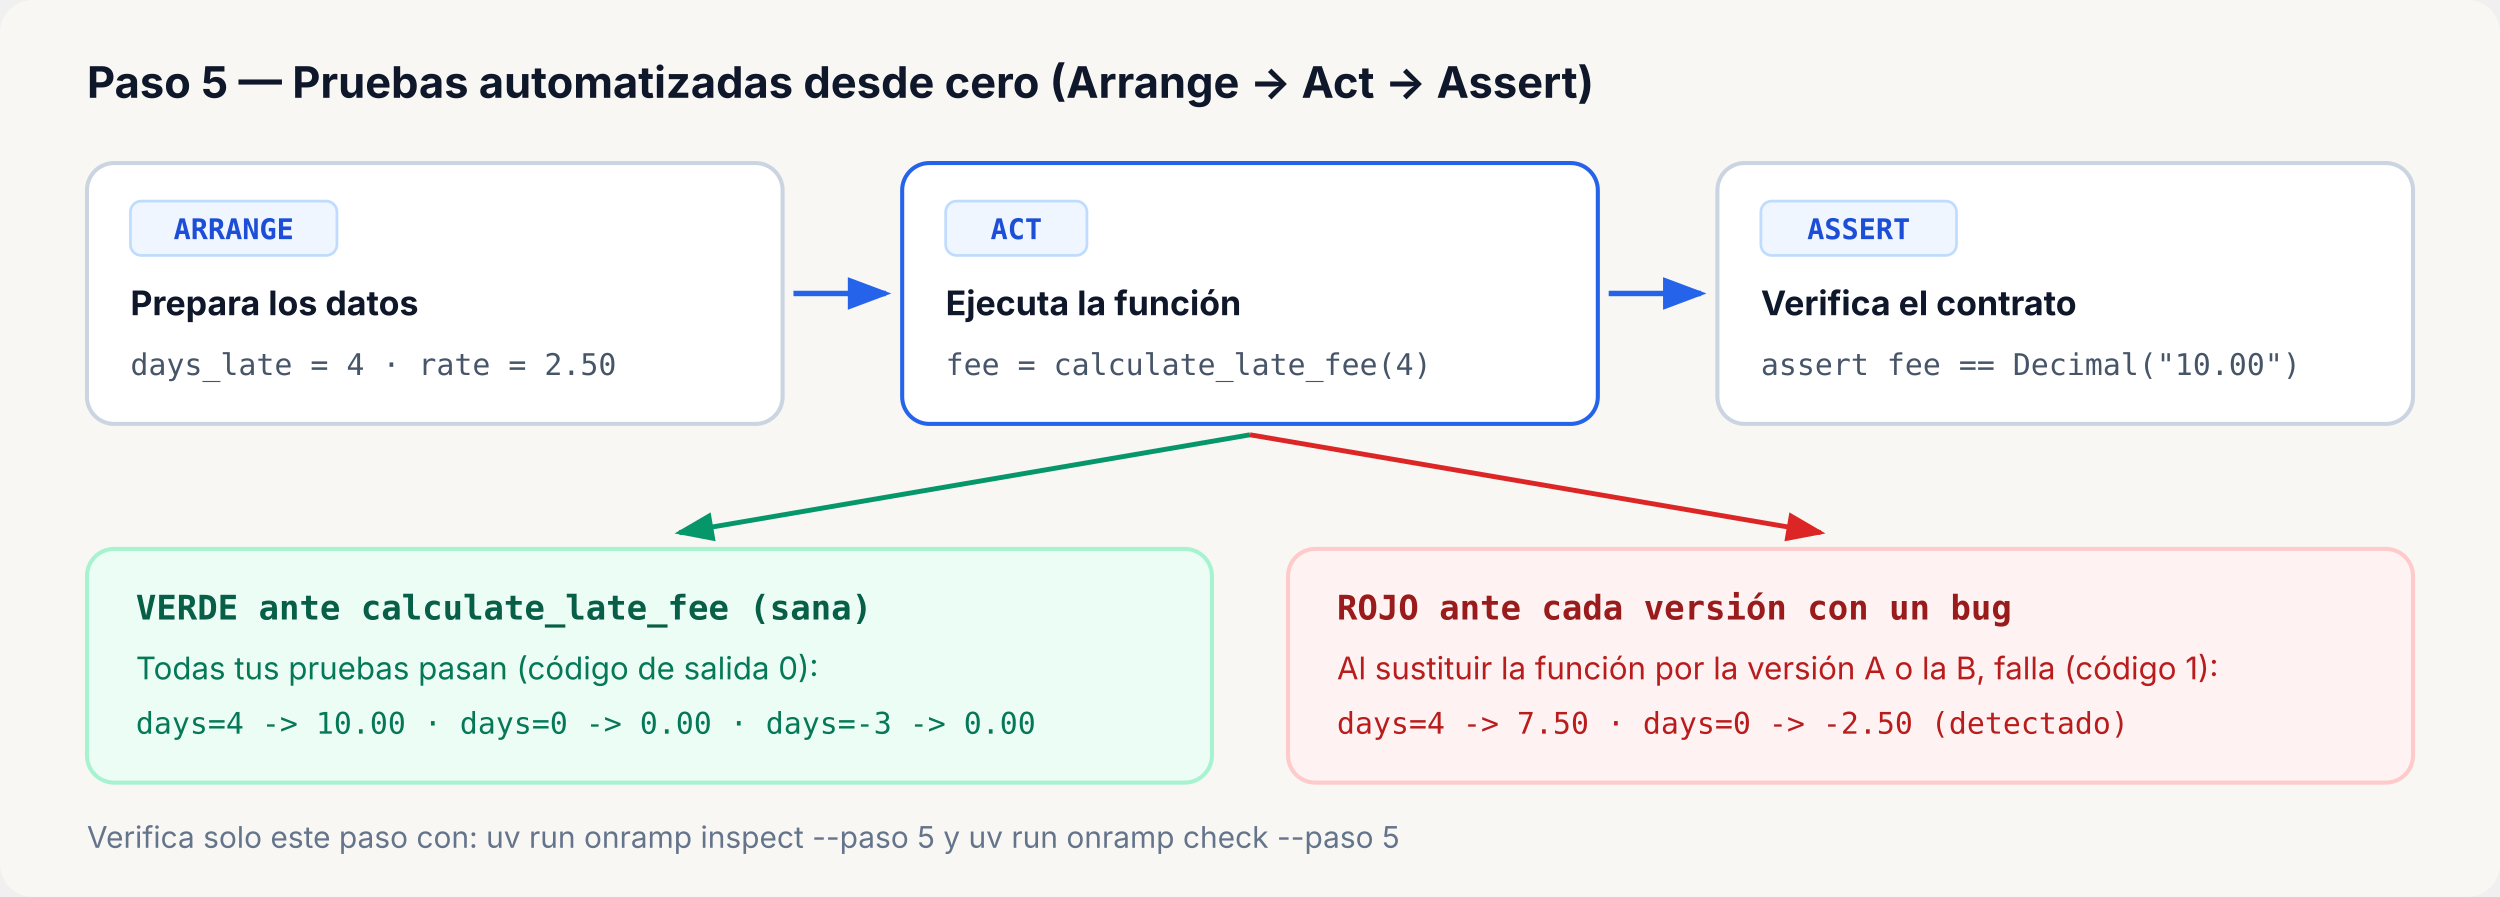
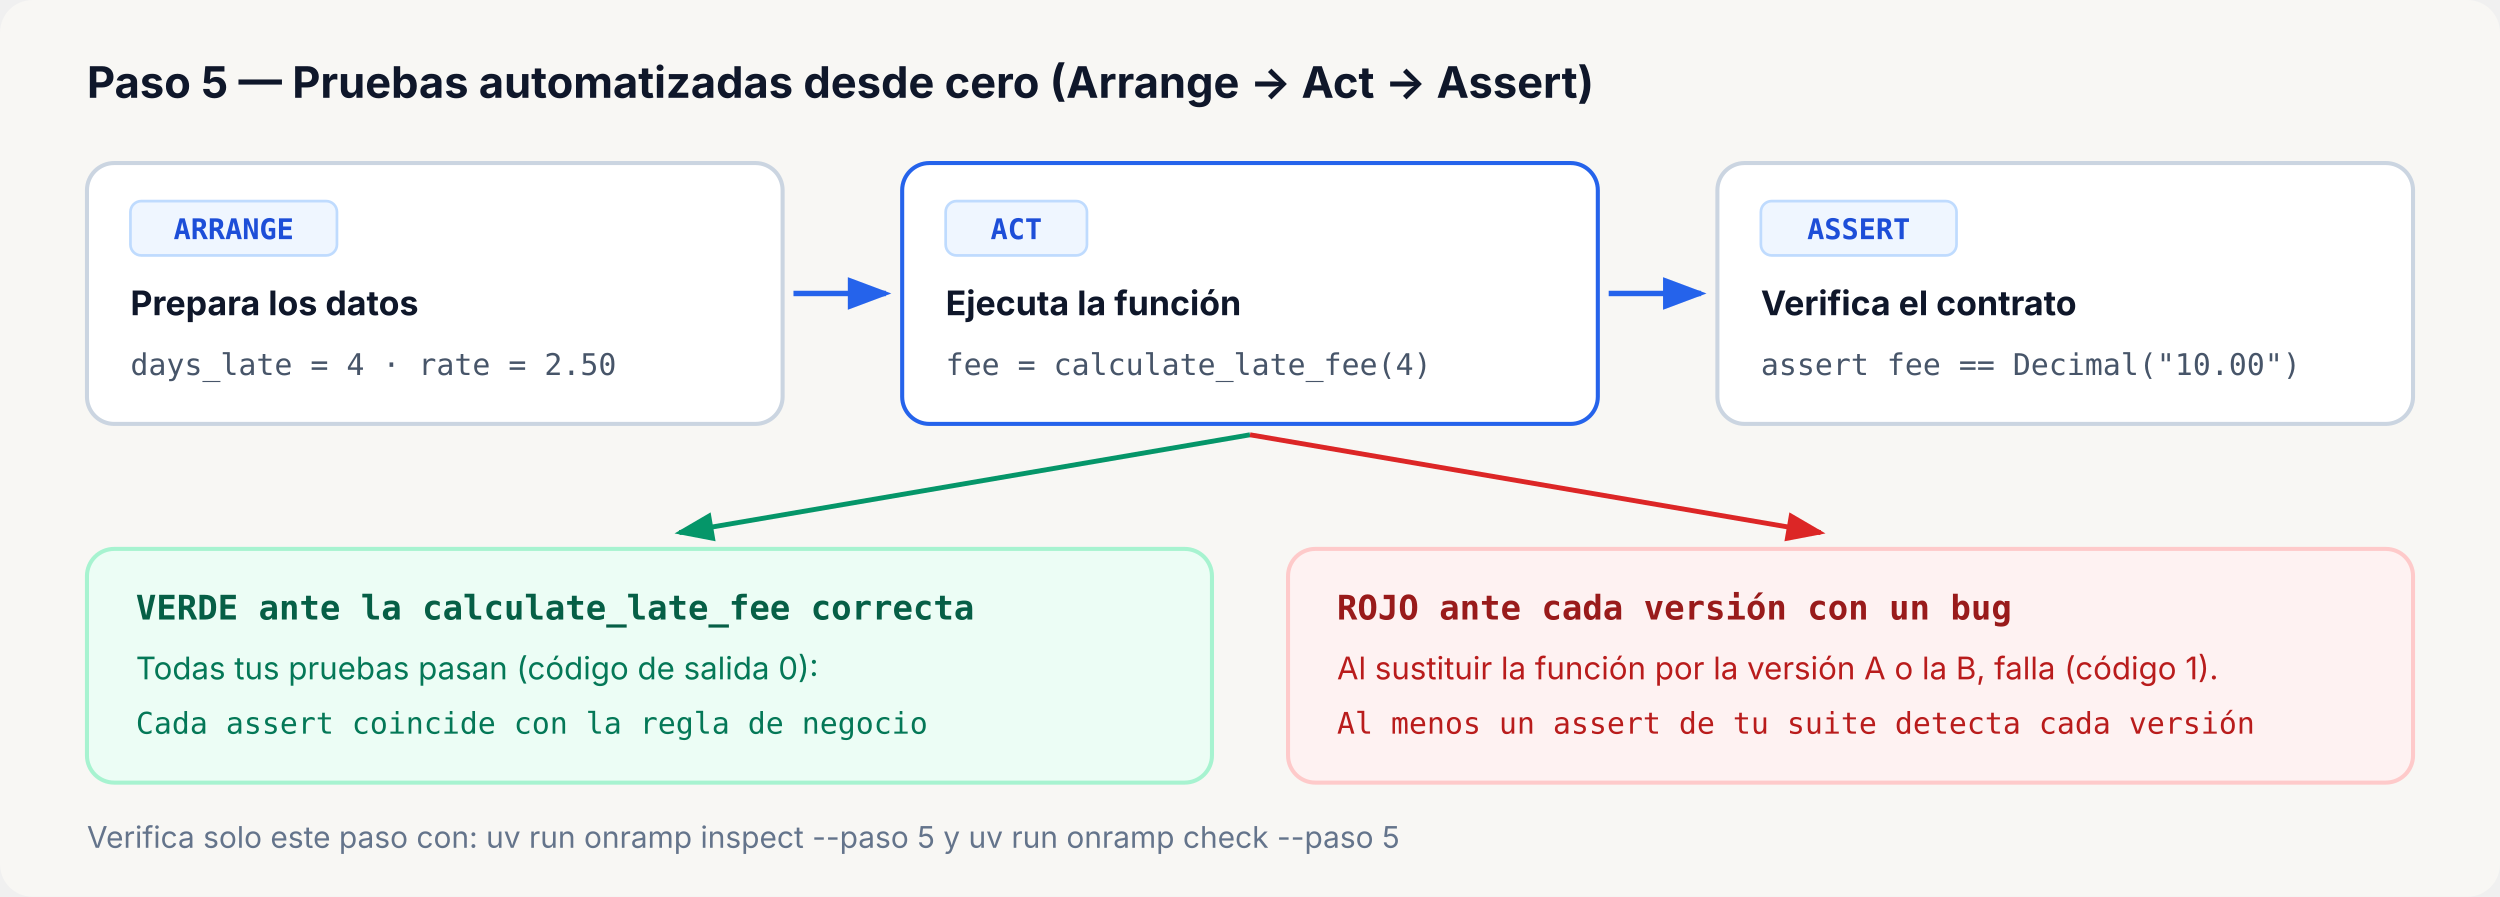
<svg xmlns="http://www.w3.org/2000/svg" viewBox="0 0 920 330" role="img" aria-labelledby="test-title test-desc">
  <defs>
    <marker id="arrow-t" markerWidth="8" markerHeight="6" refX="7" refY="3" orient="auto">
      <polygon points="0 0, 8 3, 0 6" fill="#2563EB" />
    </marker>
    <marker id="arrow-ok" markerWidth="8" markerHeight="6" refX="7" refY="3" orient="auto">
      <polygon points="0 0, 8 3, 0 6" fill="#059669" />
    </marker>
    <marker id="arrow-fail" markerWidth="8" markerHeight="6" refX="7" refY="3" orient="auto">
      <polygon points="0 0, 8 3, 0 6" fill="#DC2626" />
    </marker>
  </defs>
  <rect width="920" height="330" rx="12" fill="#F8F7F4" />
  <text x="32" y="36" fill="#0F172A" font-size="16" font-weight="700" font-family="system-ui, -apple-system, BlinkMacSystemFont, 'Segoe UI', sans-serif">Paso 5 — Pruebas automatizadas desde cero (Arrange -&gt; Act -&gt; Assert)</text>
  <rect x="32" y="60" width="256" height="96" rx="10" fill="#FFFFFF" stroke="#CBD5E1" stroke-width="1.5" />
  <rect x="48" y="74" width="76" height="20" rx="4" fill="#EFF6FF" stroke="#BFDBFE" stroke-width="1" />
  <text x="86" y="88" fill="#1D4ED8" font-size="10.5" font-weight="700" font-family="ui-monospace, SFMono-Regular, Menlo, monospace" text-anchor="middle">ARRANGE</text>
  <text x="48" y="116" fill="#0F172A" font-size="12.5" font-weight="700" font-family="system-ui, -apple-system, BlinkMacSystemFont, 'Segoe UI', sans-serif">Prepara los datos</text>
  <text x="48" y="138" fill="#475569" font-size="11" font-family="ui-monospace, SFMono-Regular, Menlo, monospace">days_late = 4 · rate = 2.50</text>
  <line x1="292" y1="108" x2="326" y2="108" stroke="#2563EB" stroke-width="2" marker-end="url(#arrow-t)" />
  <rect x="332" y="60" width="256" height="96" rx="10" fill="#FFFFFF" stroke="#2563EB" stroke-width="1.5" />
  <rect x="348" y="74" width="52" height="20" rx="4" fill="#EFF6FF" stroke="#BFDBFE" stroke-width="1" />
  <text x="374" y="88" fill="#1D4ED8" font-size="10.5" font-weight="700" font-family="ui-monospace, SFMono-Regular, Menlo, monospace" text-anchor="middle">ACT</text>
  <text x="348" y="116" fill="#0F172A" font-size="12.5" font-weight="700" font-family="system-ui, -apple-system, BlinkMacSystemFont, 'Segoe UI', sans-serif">Ejecuta la función</text>
  <text x="348" y="138" fill="#475569" font-size="11" font-family="ui-monospace, SFMono-Regular, Menlo, monospace">fee = calculate_late_fee(4)</text>
  <line x1="592" y1="108" x2="626" y2="108" stroke="#2563EB" stroke-width="2" marker-end="url(#arrow-t)" />
  <rect x="632" y="60" width="256" height="96" rx="10" fill="#FFFFFF" stroke="#CBD5E1" stroke-width="1.5" />
  <rect x="648" y="74" width="72" height="20" rx="4" fill="#EFF6FF" stroke="#BFDBFE" stroke-width="1" />
  <text x="684" y="88" fill="#1D4ED8" font-size="10.5" font-weight="700" font-family="ui-monospace, SFMono-Regular, Menlo, monospace" text-anchor="middle">ASSERT</text>
  <text x="648" y="116" fill="#0F172A" font-size="12.5" font-weight="700" font-family="system-ui, -apple-system, BlinkMacSystemFont, 'Segoe UI', sans-serif">Verifica el contrato</text>
  <text x="648" y="138" fill="#475569" font-size="11" font-family="ui-monospace, SFMono-Regular, Menlo, monospace">assert fee == Decimal("10.00")</text>
  <line x1="460" y1="160" x2="250" y2="196" stroke="#059669" stroke-width="1.8" marker-end="url(#arrow-ok)" />
  <line x1="460" y1="160" x2="670" y2="196" stroke="#DC2626" stroke-width="1.8" marker-end="url(#arrow-fail)" />
  <rect x="32" y="202" width="414" height="86" rx="10" fill="#ECFDF5" stroke="#A7F3D0" stroke-width="1.5" />
-   <text x="50" y="228" fill="#065F46" font-size="12.5" font-weight="700" font-family="ui-monospace, SFMono-Regular, Menlo, monospace">VERDE ante calculate_late_fee (sana)</text>
+   <text x="50" y="228" fill="#065F46" font-size="12.5" font-weight="700" font-family="ui-monospace, SFMono-Regular, Menlo, monospace">VERDE ante la calculate_late_fee correcta</text>
  <text x="50" y="250" fill="#047857" font-size="11.5" font-family="system-ui, -apple-system, BlinkMacSystemFont, 'Segoe UI', sans-serif">Todas tus pruebas pasan (código de salida 0):</text>
-   <text x="50" y="270" fill="#047857" font-size="11" font-family="ui-monospace, SFMono-Regular, Menlo, monospace">days=4 -&gt; 10.00 · days=0 -&gt; 0.00 · days=-3 -&gt; 0.00</text>
+   <text x="50" y="270" fill="#047857" font-size="11" font-family="ui-monospace, SFMono-Regular, Menlo, monospace">Cada assert coincide con la regla de negocio</text>
  <rect x="474" y="202" width="414" height="86" rx="10" fill="#FEF2F2" stroke="#FECACA" stroke-width="1.5" />
  <text x="492" y="228" fill="#991B1B" font-size="12.5" font-weight="700" font-family="ui-monospace, SFMono-Regular, Menlo, monospace">ROJO ante cada versión con un bug</text>
-   <text x="492" y="250" fill="#B91C1C" font-size="11.5" font-family="system-ui, -apple-system, BlinkMacSystemFont, 'Segoe UI', sans-serif">Al sustituir la función por la versión A o la B, falla (código 1):</text>
-   <text x="492" y="270" fill="#B91C1C" font-size="11" font-family="ui-monospace, SFMono-Regular, Menlo, monospace">days=4 -&gt; 7.50 · days=0 -&gt; -2.50 (detectado)</text>
+   <text x="492" y="250" fill="#B91C1C" font-size="11.5" font-family="system-ui, -apple-system, BlinkMacSystemFont, 'Segoe UI', sans-serif">Al sustituir la función por la versión A o la B, falla (código 1).</text>
+   <text x="492" y="270" fill="#B91C1C" font-size="11" font-family="ui-monospace, SFMono-Regular, Menlo, monospace">Al menos un assert de tu suite detecta cada versión</text>
  <text x="32" y="312" fill="#64748B" font-size="11" font-family="system-ui, -apple-system, BlinkMacSystemFont, 'Segoe UI', sans-serif">Verifica solo este paso con: uv run onramp inspect --paso 5 y uv run onramp check --paso 5</text>
</svg>
